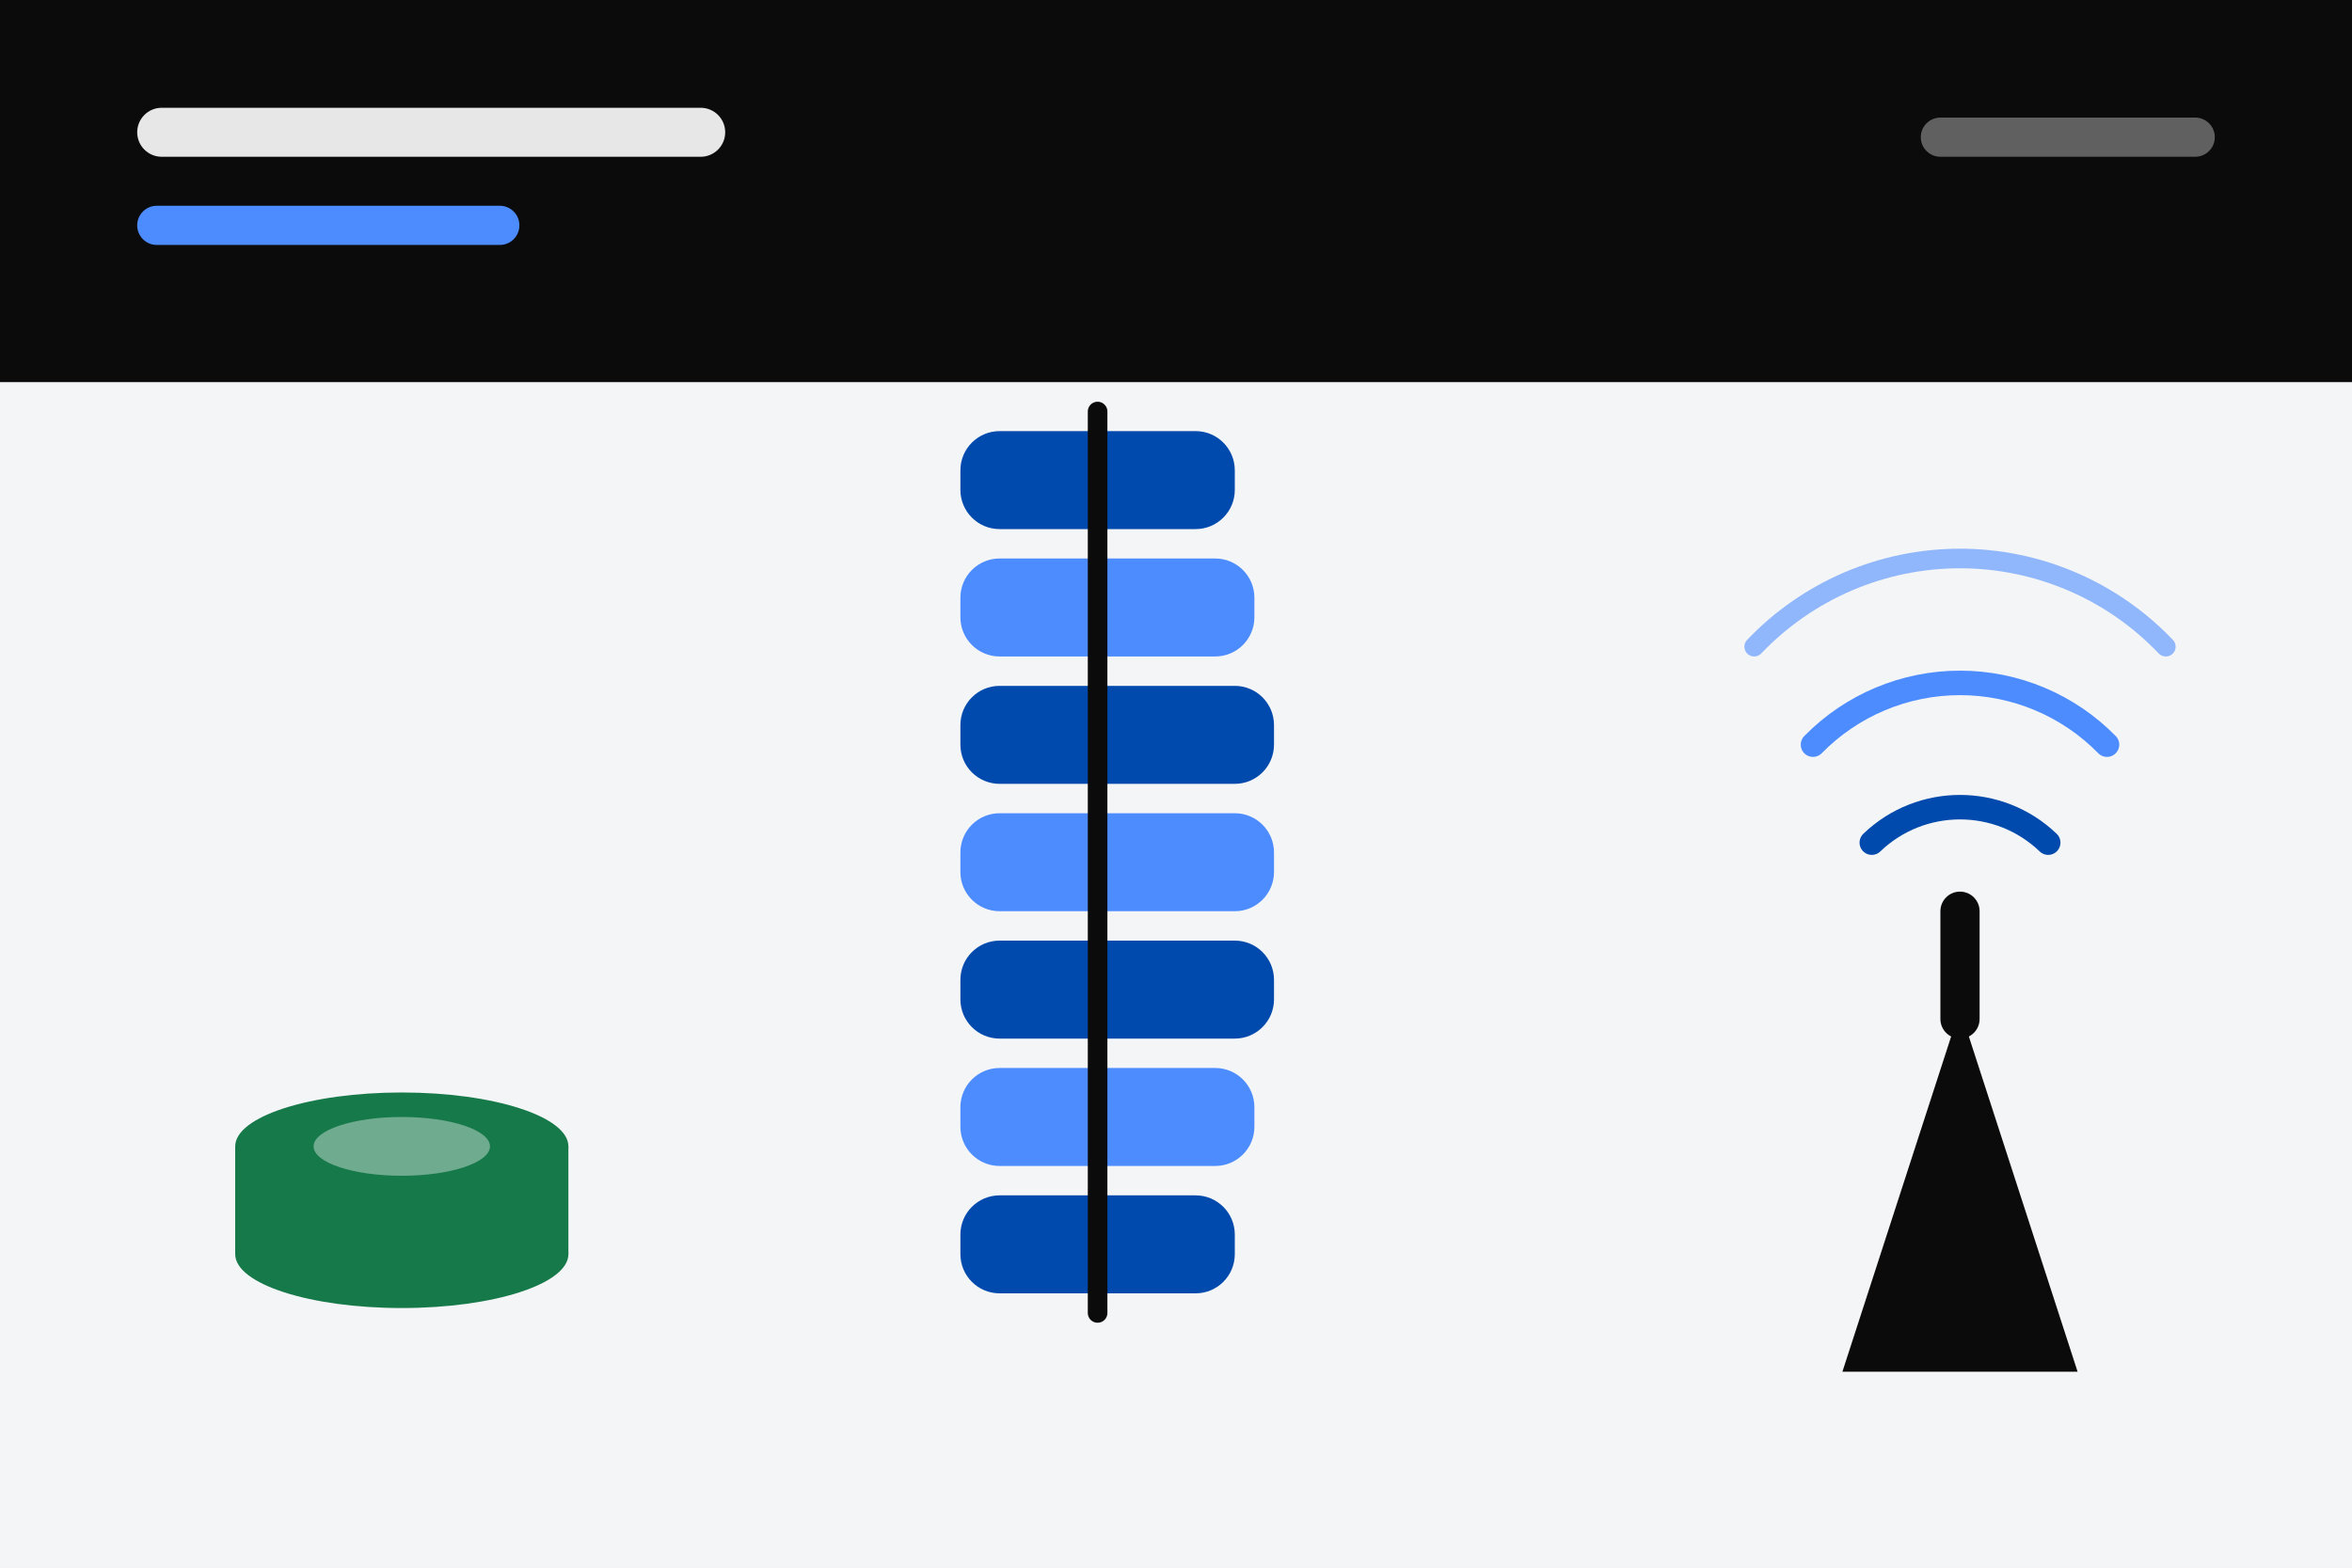
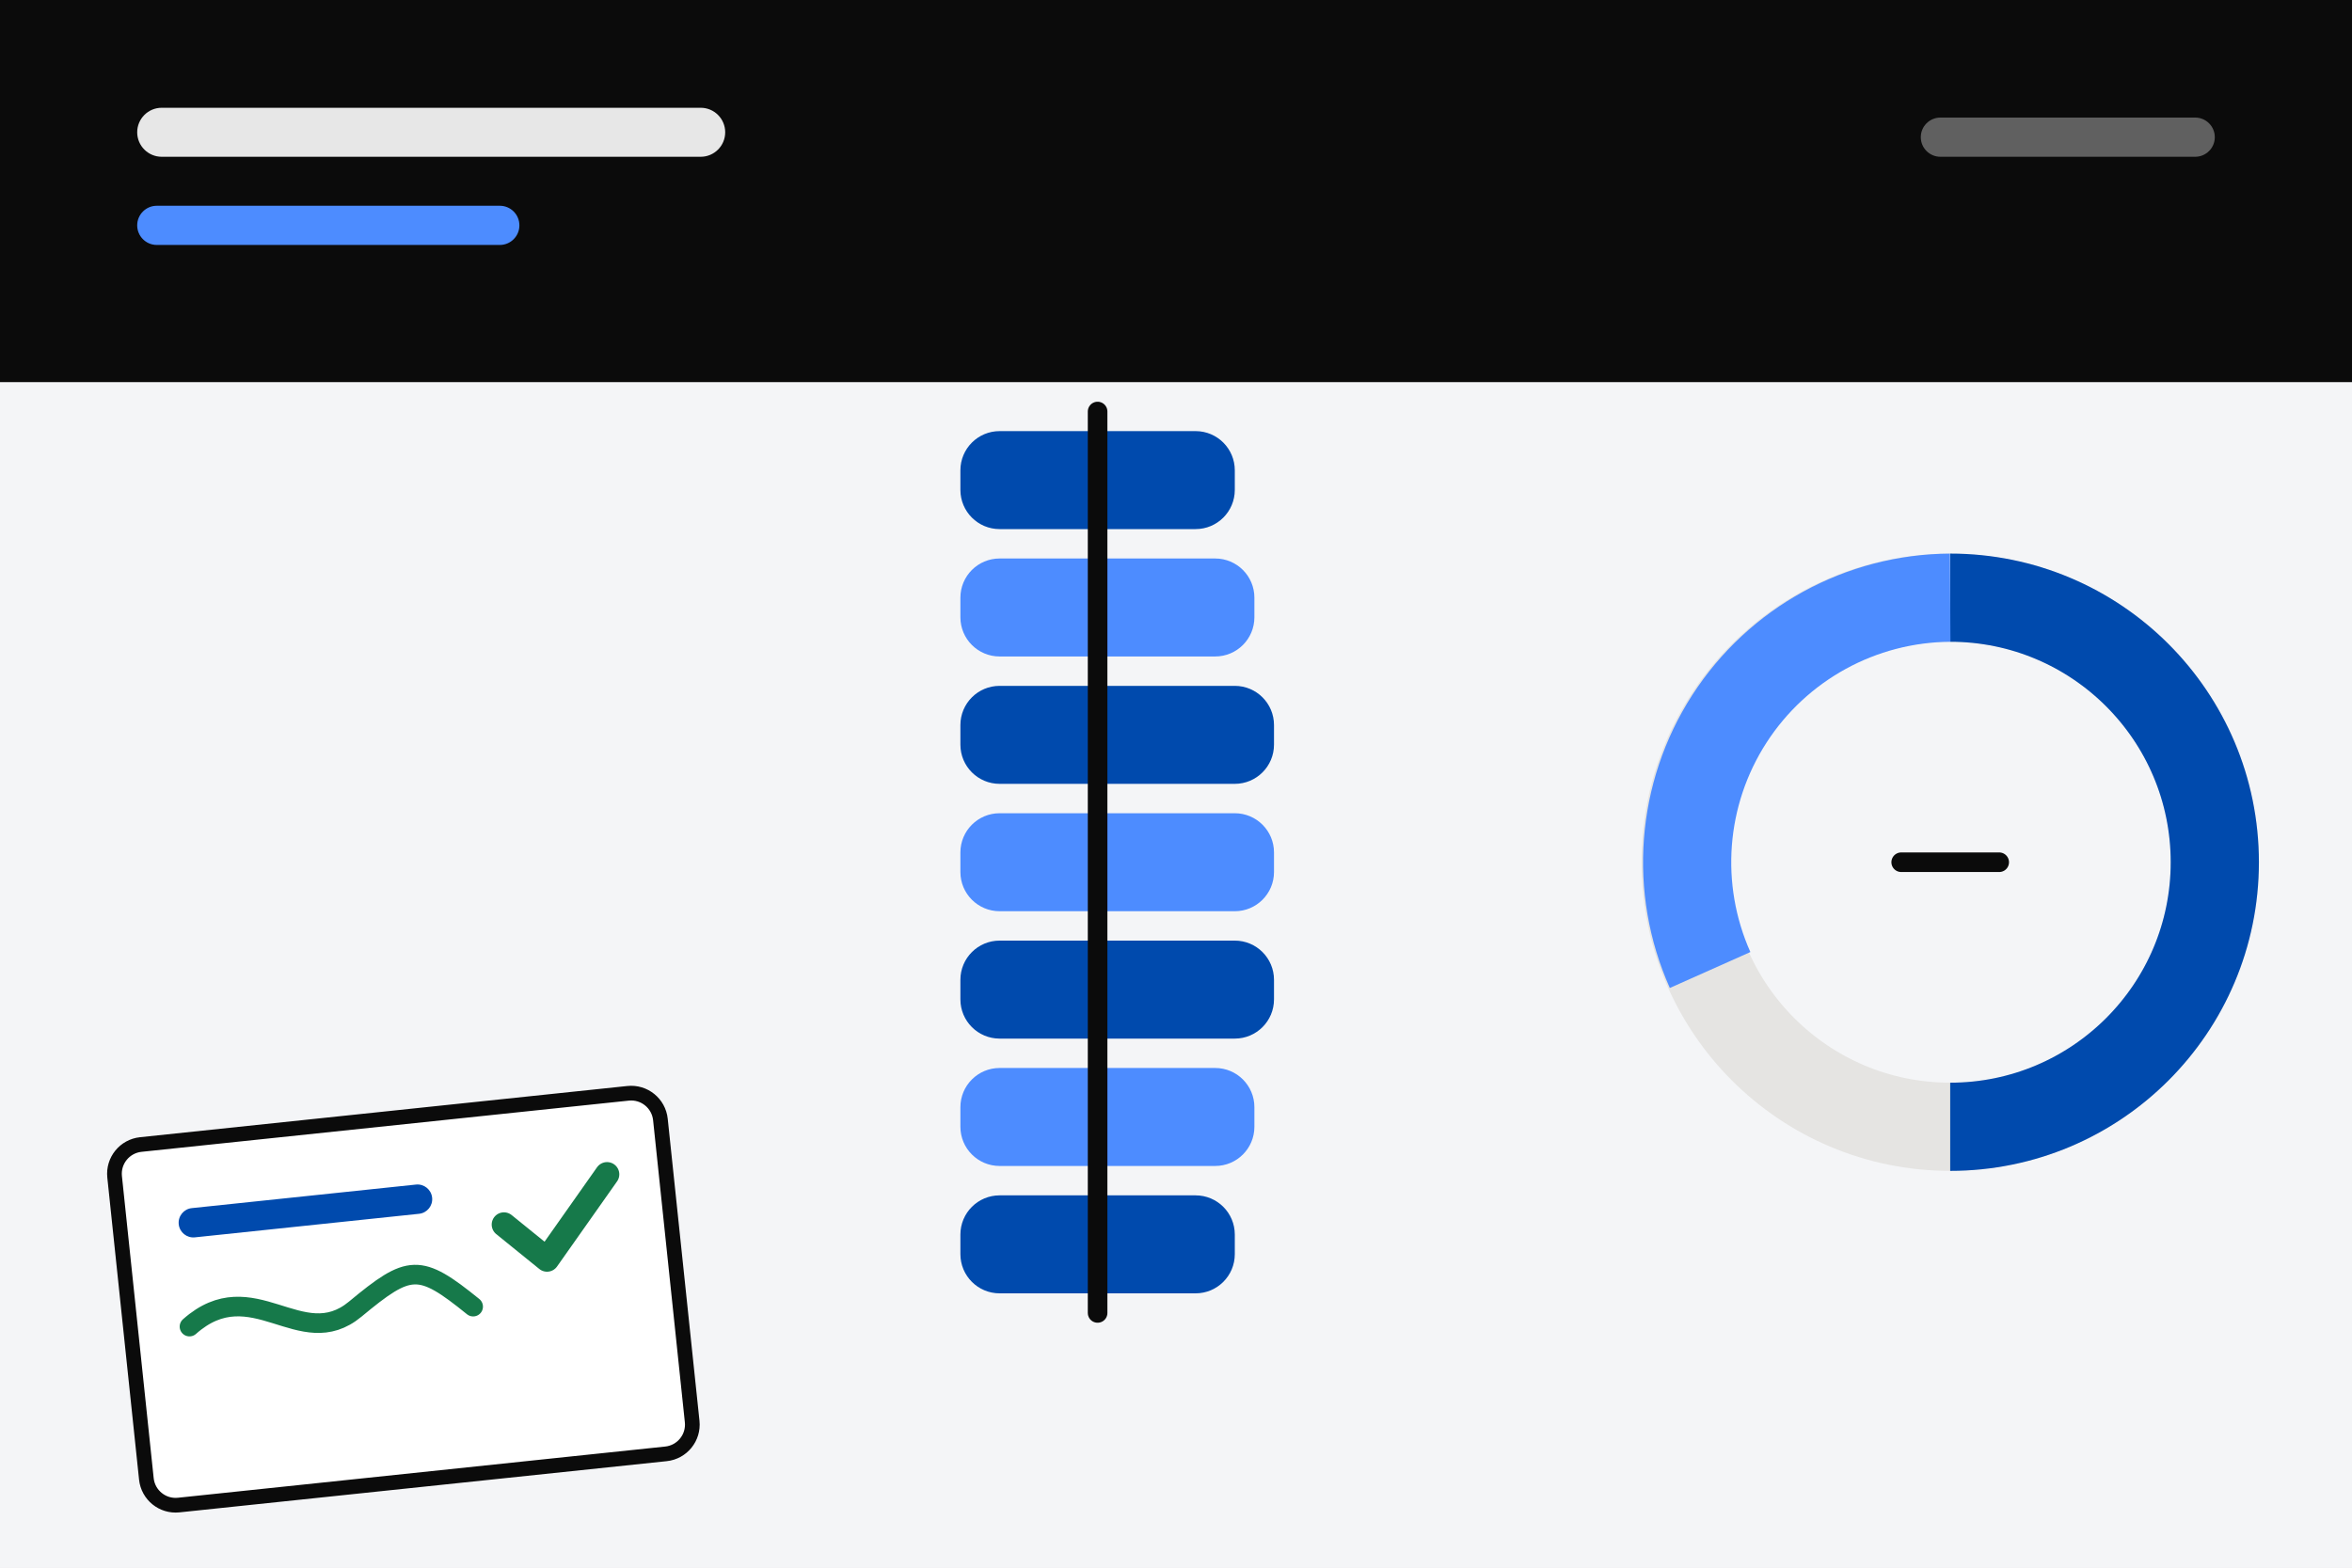
- <svg xmlns="http://www.w3.org/2000/svg" viewBox="0 0 480 320" role="img" aria-label="A spine beside a broadcast tower sending waves and a stack of coins: the recording's neighbouring rights">
+ <svg xmlns="http://www.w3.org/2000/svg" viewBox="0 0 480 320" role="img" aria-label="A spine beside a ring divided into shares and a signed split sheet: the splits every agency divides your money by">
  <rect width="480" height="320" fill="#F4F5F7" />
  <rect width="480" height="78" fill="#0b0b0b" />
  <rect x="28" y="22" width="120" height="10" rx="5" fill="#FFFFFF" opacity="0.9" />
  <rect x="28" y="42" width="78" height="8" rx="4" fill="#4D8CFF" />
  <rect x="392" y="24" width="60" height="8" rx="4" fill="#FFFFFF" opacity="0.35" />
  <g>
    <rect x="196" y="88" width="56" height="20" rx="8" fill="#004AAD" />
    <rect x="196" y="114" width="60" height="20" rx="8" fill="#4D8CFF" />
    <rect x="196" y="140" width="64" height="20" rx="8" fill="#004AAD" />
    <rect x="196" y="166" width="64" height="20" rx="8" fill="#4D8CFF" />
    <rect x="196" y="192" width="64" height="20" rx="8" fill="#004AAD" />
    <rect x="196" y="218" width="60" height="20" rx="8" fill="#4D8CFF" />
    <rect x="196" y="244" width="56" height="20" rx="8" fill="#004AAD" />
    <path d="M224 84v184" stroke="#0b0b0b" stroke-width="4" stroke-linecap="round" />
  </g>
  <g>
-     <path d="M400 206l-24 74h48z" fill="#0b0b0b" />
-     <rect x="396" y="182" width="8" height="30" rx="4" fill="#0b0b0b" />
-     <path d="M382 172a26 26 0 0 1 36 0" fill="none" stroke="#004AAD" stroke-width="5" stroke-linecap="round" />
-     <path d="M370 152a42 42 0 0 1 60 0" fill="none" stroke="#4D8CFF" stroke-width="5" stroke-linecap="round" />
-     <path d="M358 132a58 58 0 0 1 84 0" fill="none" stroke="#4D8CFF" stroke-width="4" stroke-linecap="round" opacity="0.6" />
+     <circle cx="398" cy="176" r="54" fill="none" stroke="#E5E4E2" stroke-width="18" />
+     <path d="M398 122a54 54 0 0 1 0 108" fill="none" stroke="#004AAD" stroke-width="18" />
+     <path d="M398 122a54 54 0 0 0 -49 76" fill="none" stroke="#4D8CFF" stroke-width="18" />
+     <circle cx="398" cy="176" r="20" fill="#F4F5F7" />
+     <path d="M388 176h20" stroke="#0b0b0b" stroke-width="4" stroke-linecap="round" />
  </g>
-   <g>
-     <ellipse cx="82" cy="256" rx="34" ry="11" fill="#16794A" />
-     <rect x="48" y="234" width="68" height="22" fill="#16794A" />
-     <ellipse cx="82" cy="234" rx="34" ry="11" fill="#16794A" />
-     <ellipse cx="82" cy="234" rx="18" ry="6" fill="#F4F5F7" opacity="0.4" />
+   <g transform="rotate(-6 84 262)">
+     <rect x="26" y="228" width="112" height="74" rx="6" fill="#FFFFFF" stroke="#0b0b0b" stroke-width="3" />
+     <rect x="38" y="242" width="52" height="6" rx="3" fill="#004AAD" />
+     <path d="M38 266c14-10 22 8 34 0s14-8 24 2" fill="none" stroke="#16794A" stroke-width="4" stroke-linecap="round" />
+     <path d="M104 252l8 8 14-16" fill="none" stroke="#16794A" stroke-width="5" stroke-linecap="round" stroke-linejoin="round" />
  </g>
</svg>
